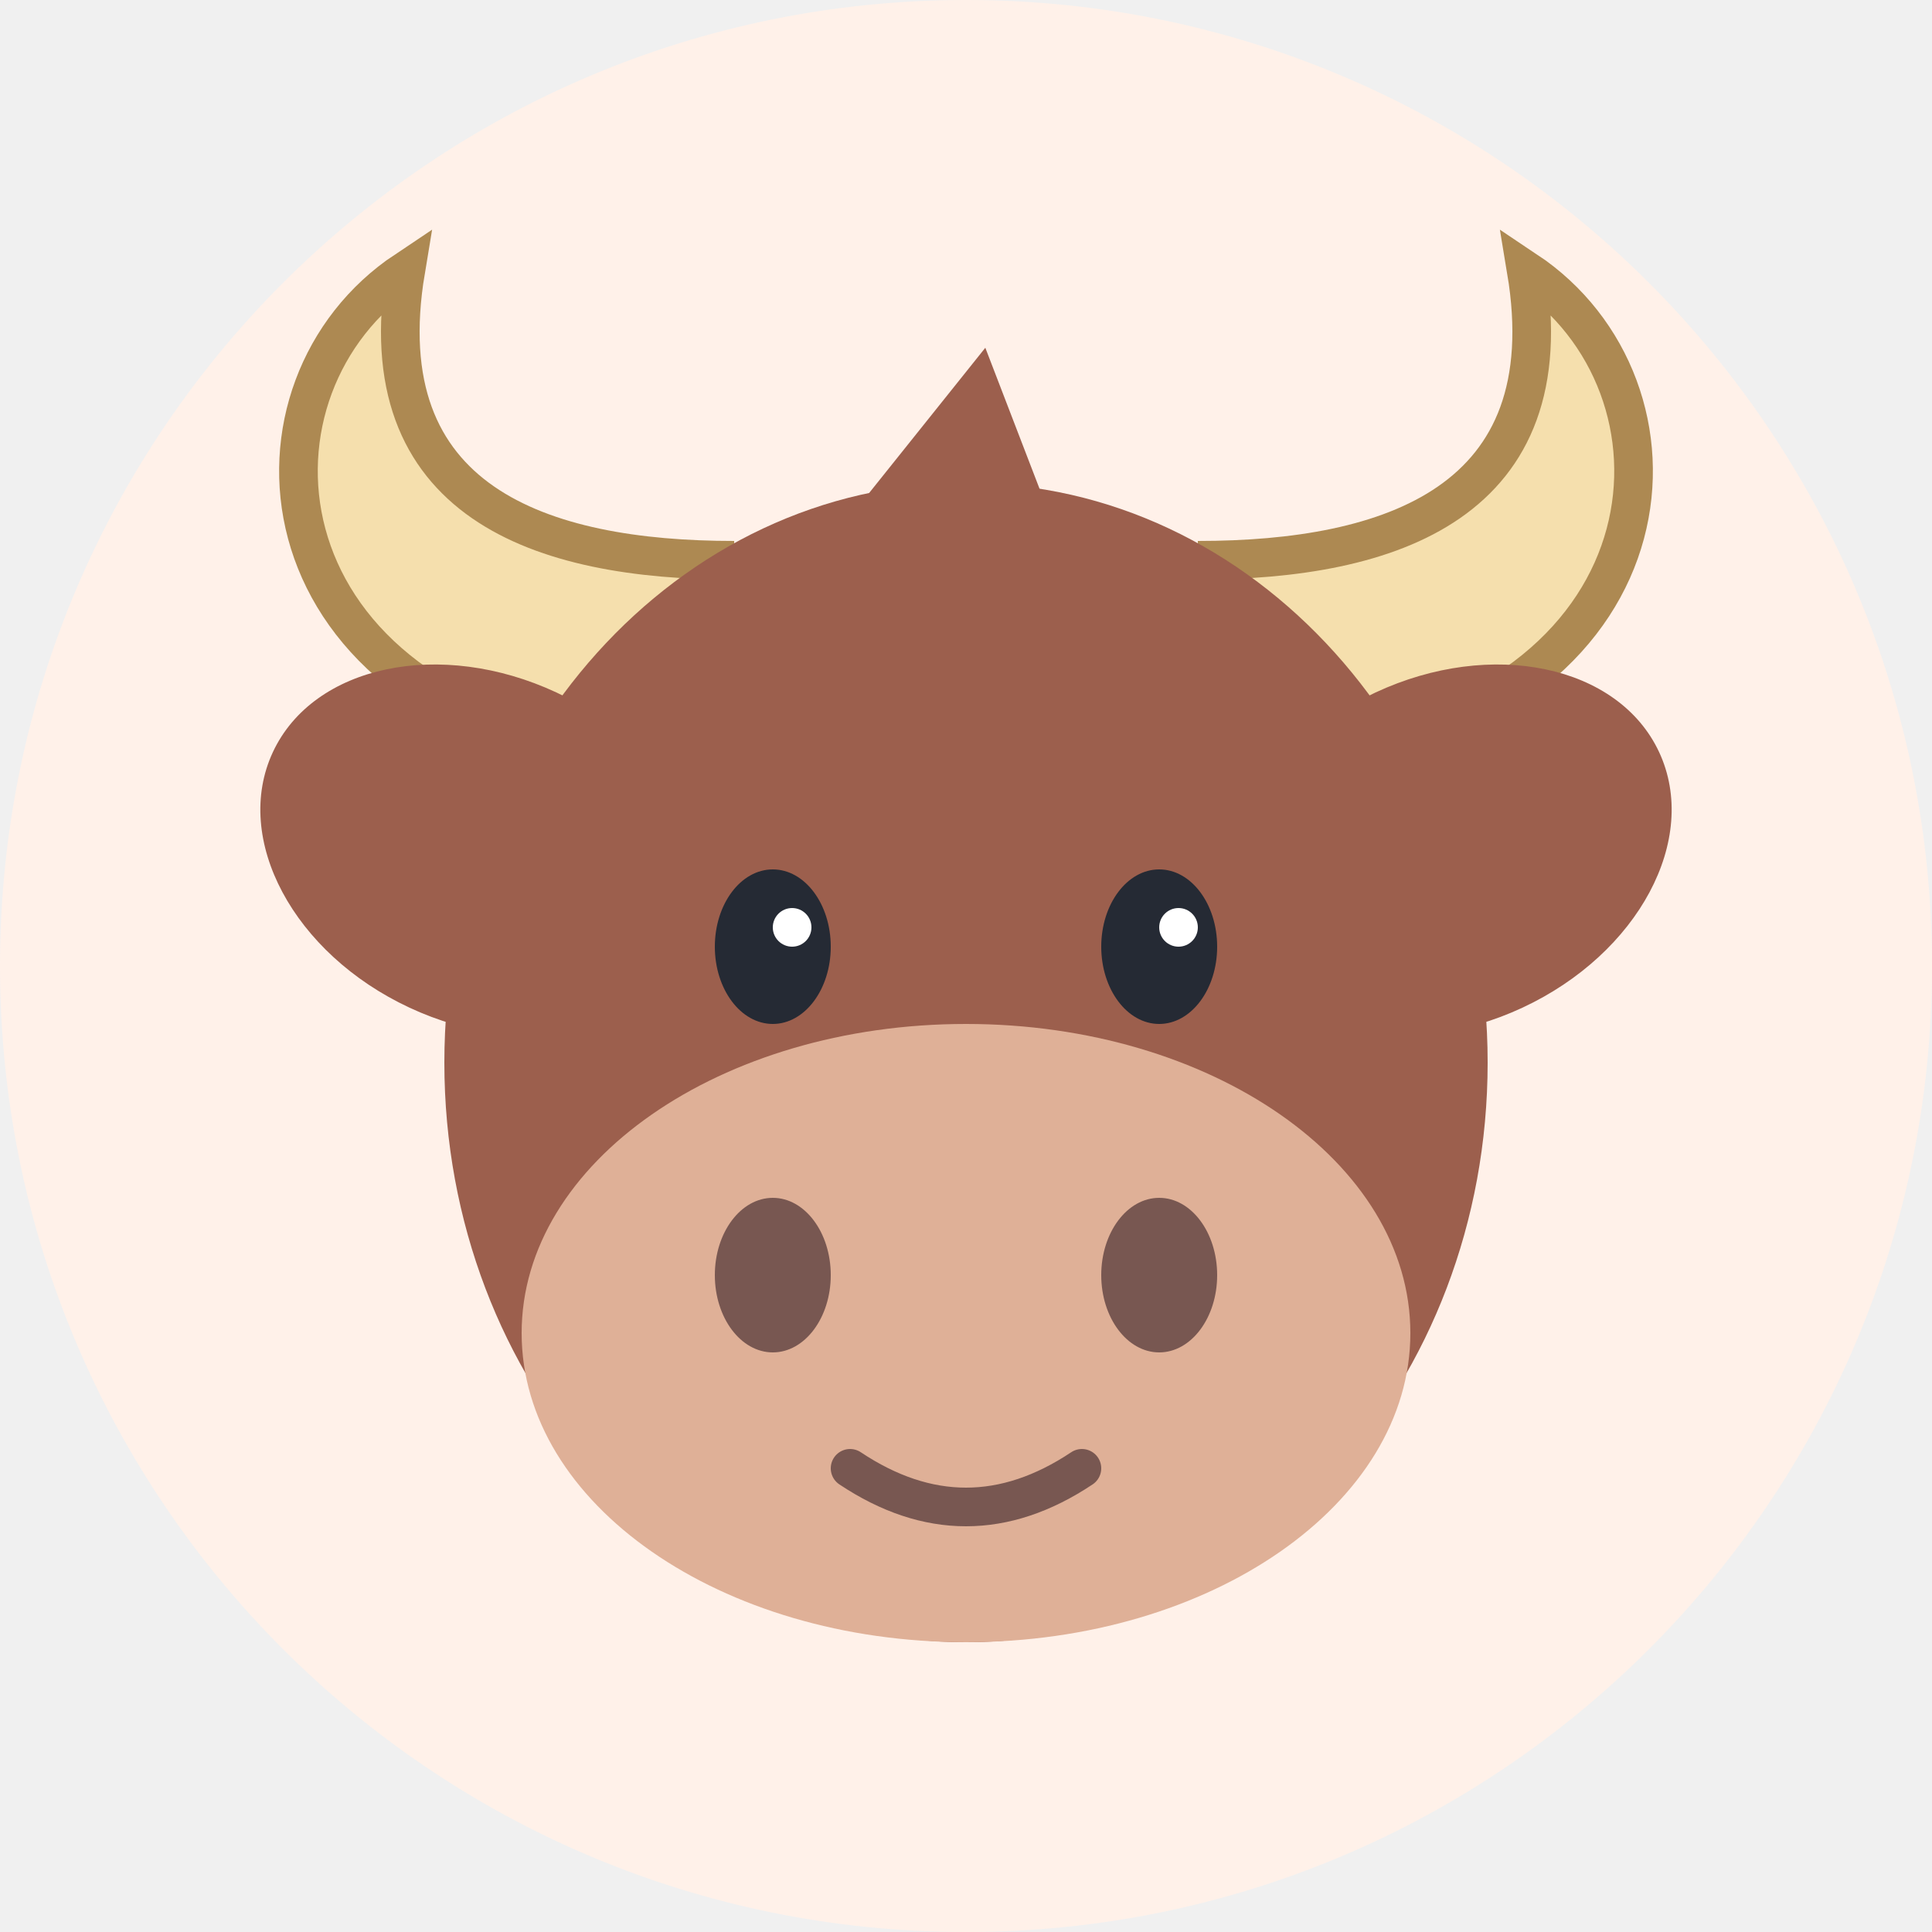
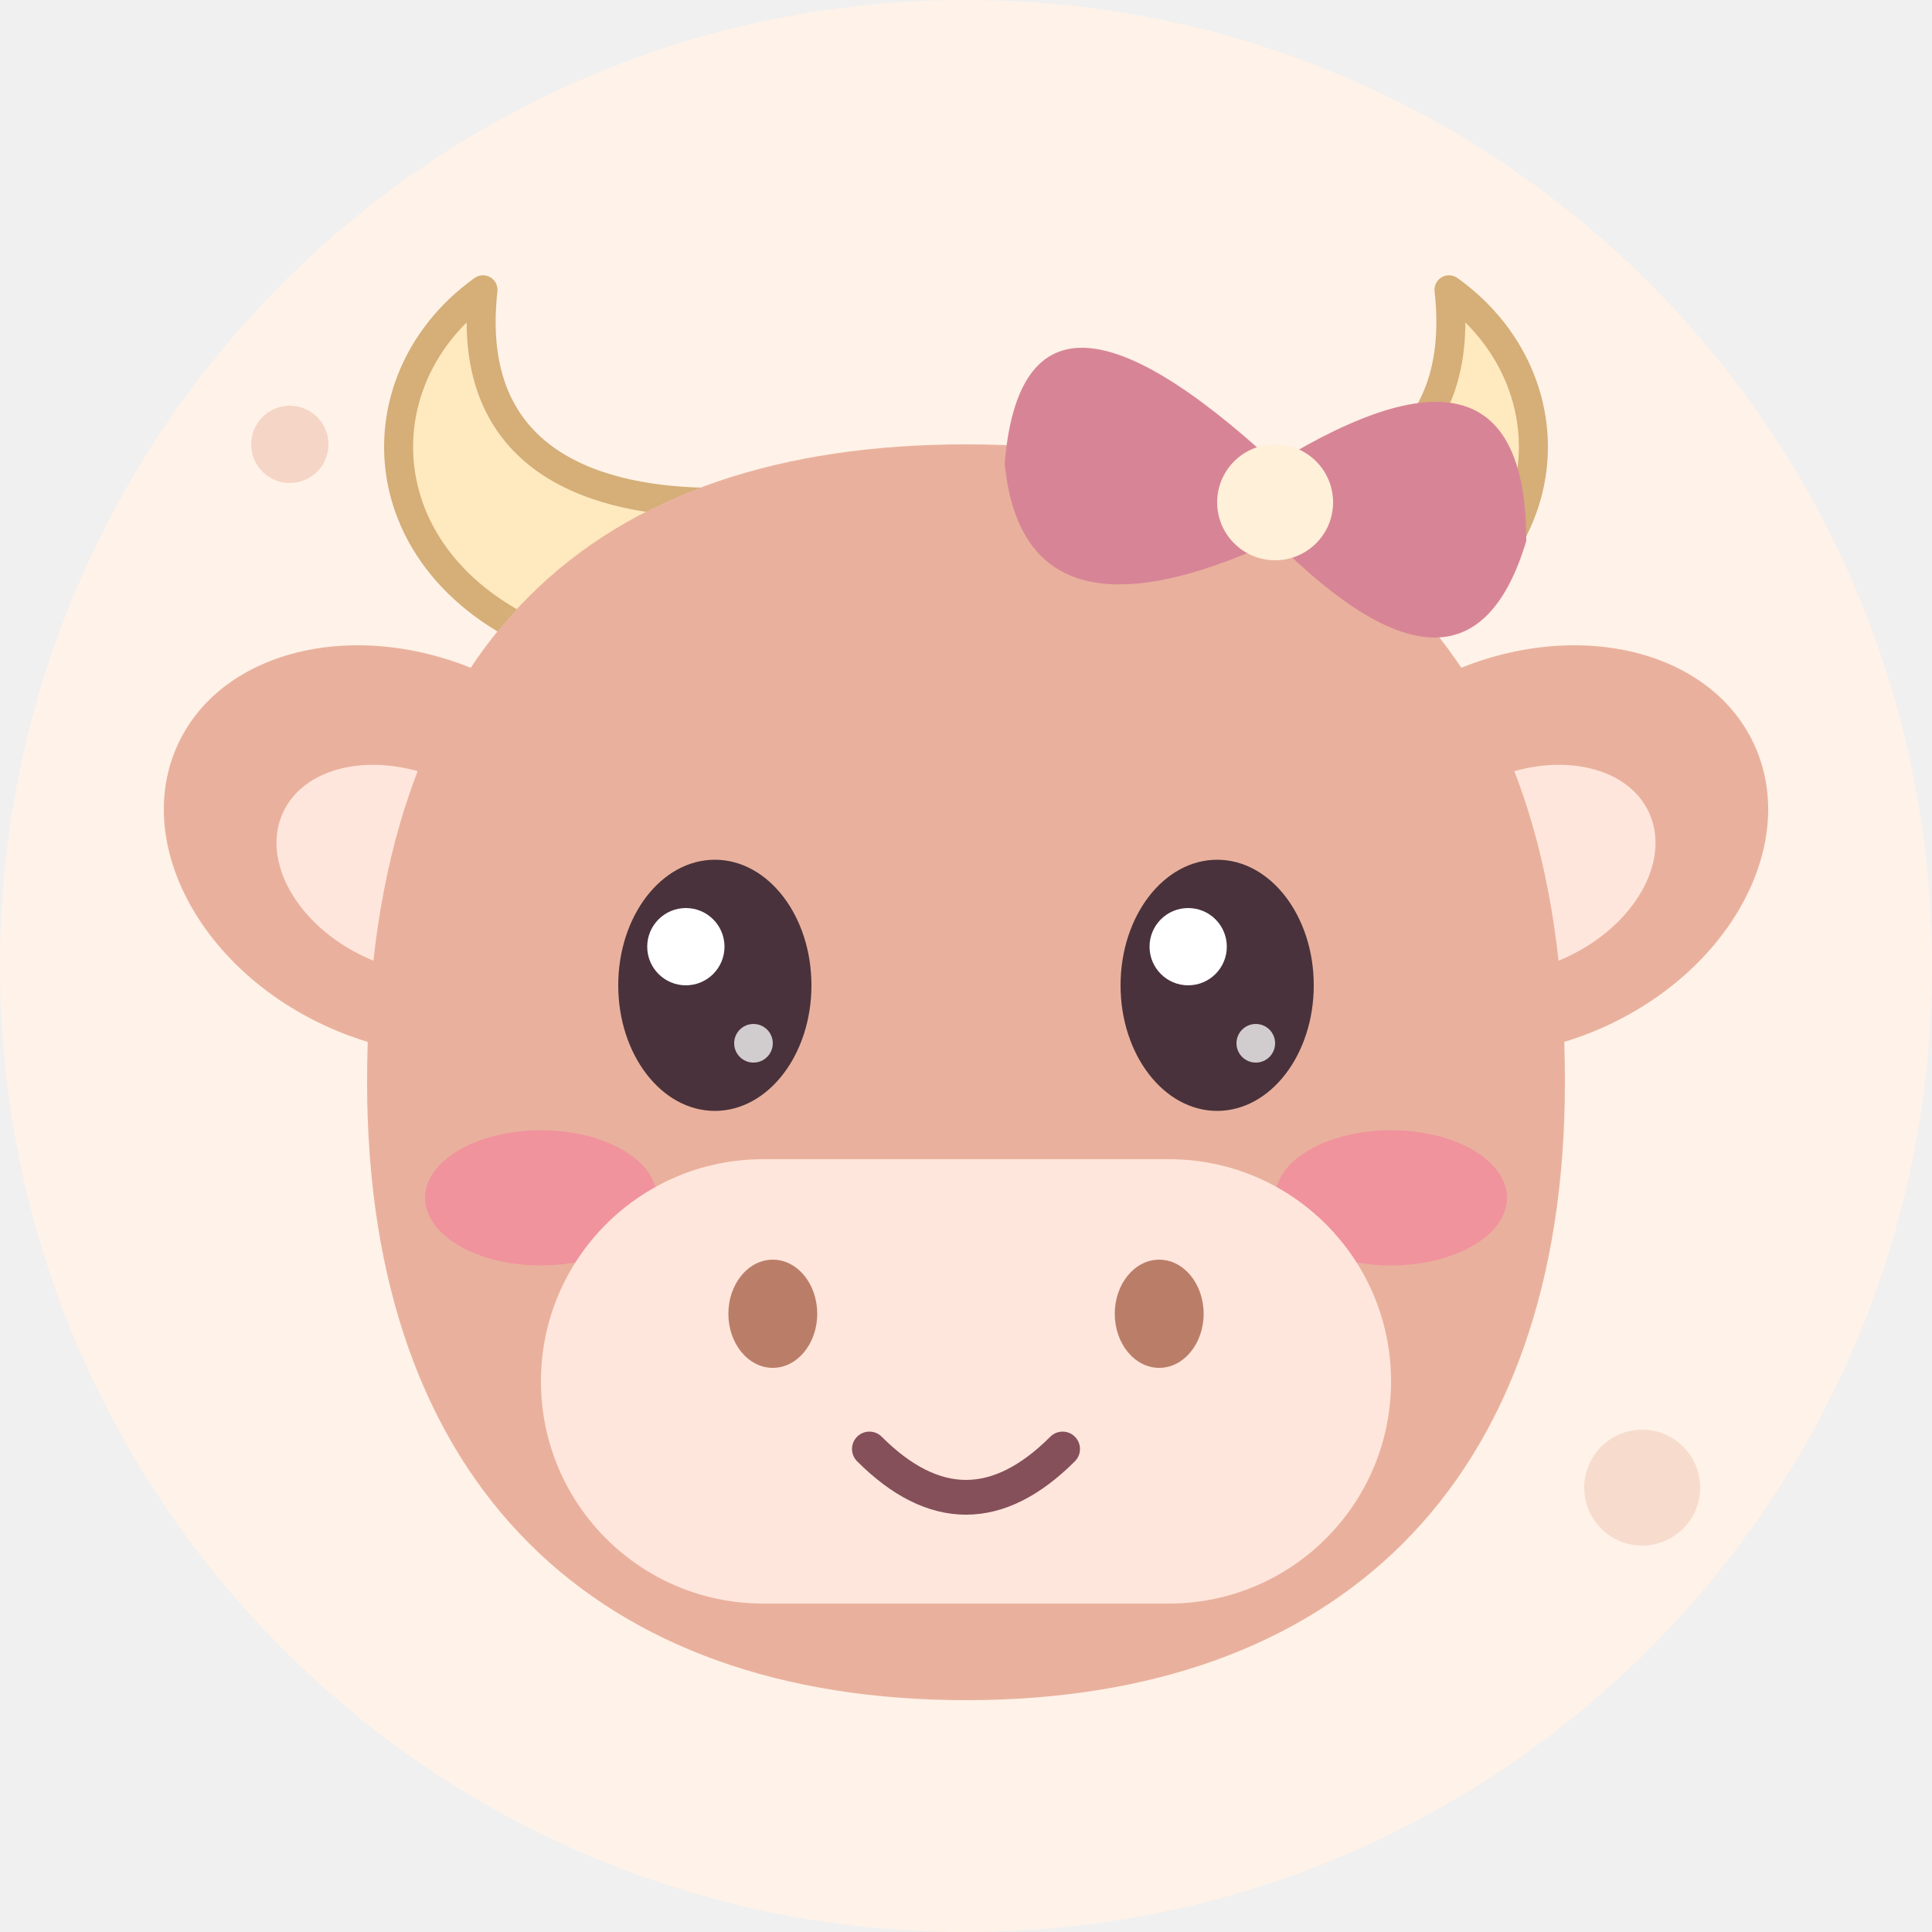
- <svg xmlns="http://www.w3.org/2000/svg" viewBox="0 0 100 100" role="img" aria-label="牛主题头像">
-   <rect width="100" height="100" rx="50" fill="#fff1e9" />
-   <path d="M31 39C13 36 12 20 21 14c-2 12 7 15 17 15M69 39c18-3 19-19 10-25 2 12-7 15-17 15" fill="#f5dfad" stroke="#ad8952" stroke-width="2" />
-   <ellipse cx="25" cy="44" rx="12" ry="9" transform="rotate(25 25 44)" fill="#9c5f4d" />
-   <ellipse cx="75" cy="44" rx="12" ry="9" transform="rotate(-25 75 44)" fill="#9c5f4d" />
-   <ellipse cx="50" cy="55" rx="27" ry="30" fill="#9c5f4d" />
-   <path d="M43 28l8-10 5 13" fill="#9c5f4d" />
-   <ellipse cx="40" cy="49" rx="3" ry="4" fill="#252a34" />
-   <ellipse cx="60" cy="49" rx="3" ry="4" fill="#252a34" />
-   <circle cx="41" cy="48" r="1" fill="white" />
-   <circle cx="61" cy="48" r="1" fill="white" />
-   <ellipse cx="50" cy="69" rx="23" ry="16" fill="#dfb097" />
-   <ellipse cx="40" cy="66" rx="3" ry="4" fill="#785751" />
-   <ellipse cx="60" cy="66" rx="3" ry="4" fill="#785751" />
-   <path d="M44 76q6 4 12 0" fill="none" stroke="#785751" stroke-width="2" stroke-linecap="round" />
+ <svg xmlns="http://www.w3.org/2000/svg" viewBox="0 0 100 100" role="img" aria-label="可爱小牛头像">
+   <circle cx="50" cy="50" r="50" fill="#FFF2E8" />
+   <circle cx="15" cy="23" r="2" fill="#E9B19D" opacity=".45" />
+   <circle cx="85" cy="77" r="3" fill="#E9B19D" opacity=".35" />
+   <path d="M31 34C19 31 18 20 25 15c-1 9 6 11 12 11M69 34c12-3 13-14 6-19 1 9-6 11-12 11" fill="#FFE9BF" stroke="#D5AE78" stroke-width="1.5" stroke-linejoin="round" />
+   <ellipse cx="21" cy="44" rx="13" ry="10" transform="rotate(25 21 44)" fill="#E9B19D" />
+   <ellipse cx="79" cy="44" rx="13" ry="10" transform="rotate(-25 79 44)" fill="#E9B19D" />
+   <ellipse cx="21" cy="45" rx="7" ry="5" transform="rotate(25 21 45)" fill="#FFE6DC" />
+   <ellipse cx="79" cy="45" rx="7" ry="5" transform="rotate(-25 79 45)" fill="#FFE6DC" />
+   <path d="M19 56c0-23 12-33 31-33s31 10 31 33c0 21-12 32-31 32S19 77 19 56" fill="#E9B19D" />
+   <path d="M66 24q-13-12-14 0 1 10 14 4 10 10 13 0 0-12-13-4" fill="#D78596" />
+   <circle cx="66" cy="26" r="3" fill="#FFF0D9" />
+   <ellipse cx="37" cy="51" rx="5" ry="6.5" fill="#49323B" />
+   <ellipse cx="63" cy="51" rx="5" ry="6.5" fill="#49323B" />
+   <circle cx="35.5" cy="49" r="2" fill="#fff" />
+   <circle cx="61.5" cy="49" r="2" fill="#fff" />
+   <circle cx="39" cy="54" r="1" fill="#fff" opacity=".75" />
+   <circle cx="65" cy="54" r="1" fill="#fff" opacity=".75" />
+   <ellipse cx="28" cy="62" rx="6" ry="3.5" fill="#F4869C" opacity=".7" />
+   <ellipse cx="72" cy="62" rx="6" ry="3.5" fill="#F4869C" opacity=".7" />
+   <rect x="28" y="60" width="44" height="23" rx="11.5" fill="#FFE6DC" />
+   <ellipse cx="40" cy="68" rx="2.3" ry="2.8" fill="#BA7E68" />
+   <ellipse cx="60" cy="68" rx="2.3" ry="2.8" fill="#BA7E68" />
+   <path d="M45 75q5 5 10 0" fill="none" stroke="#85505A" stroke-width="1.8" stroke-linecap="round" />
</svg>
